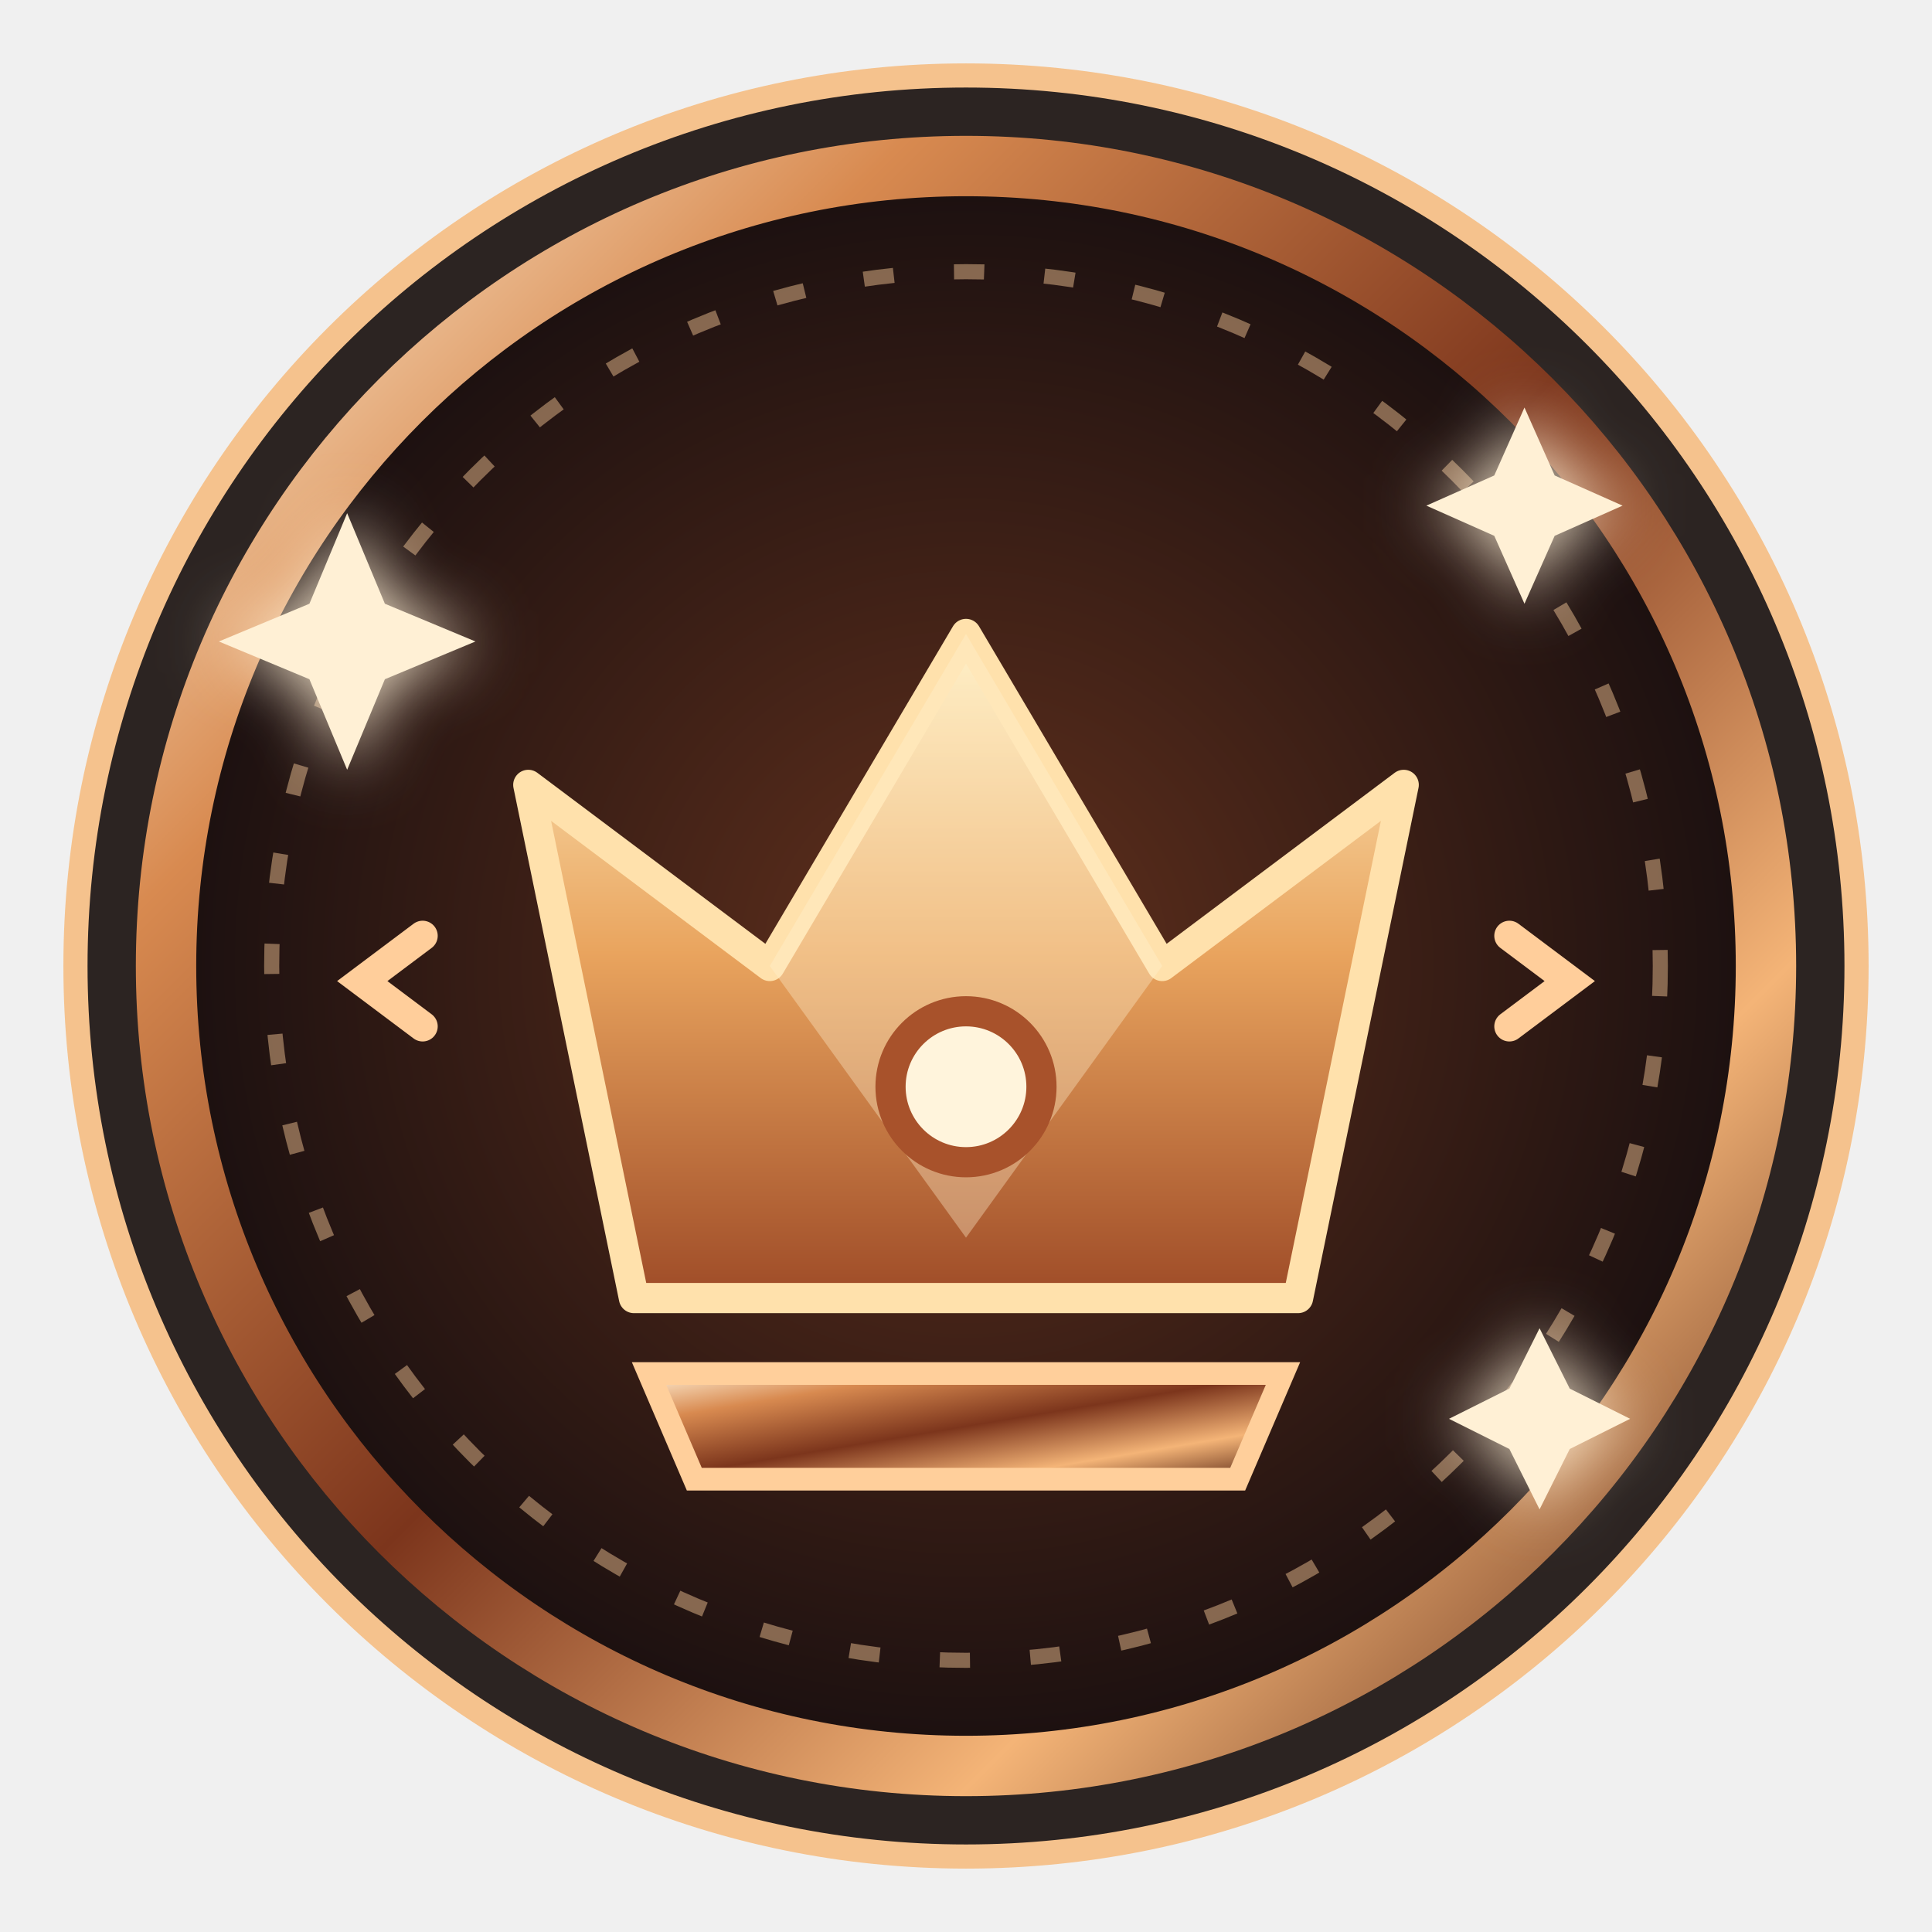
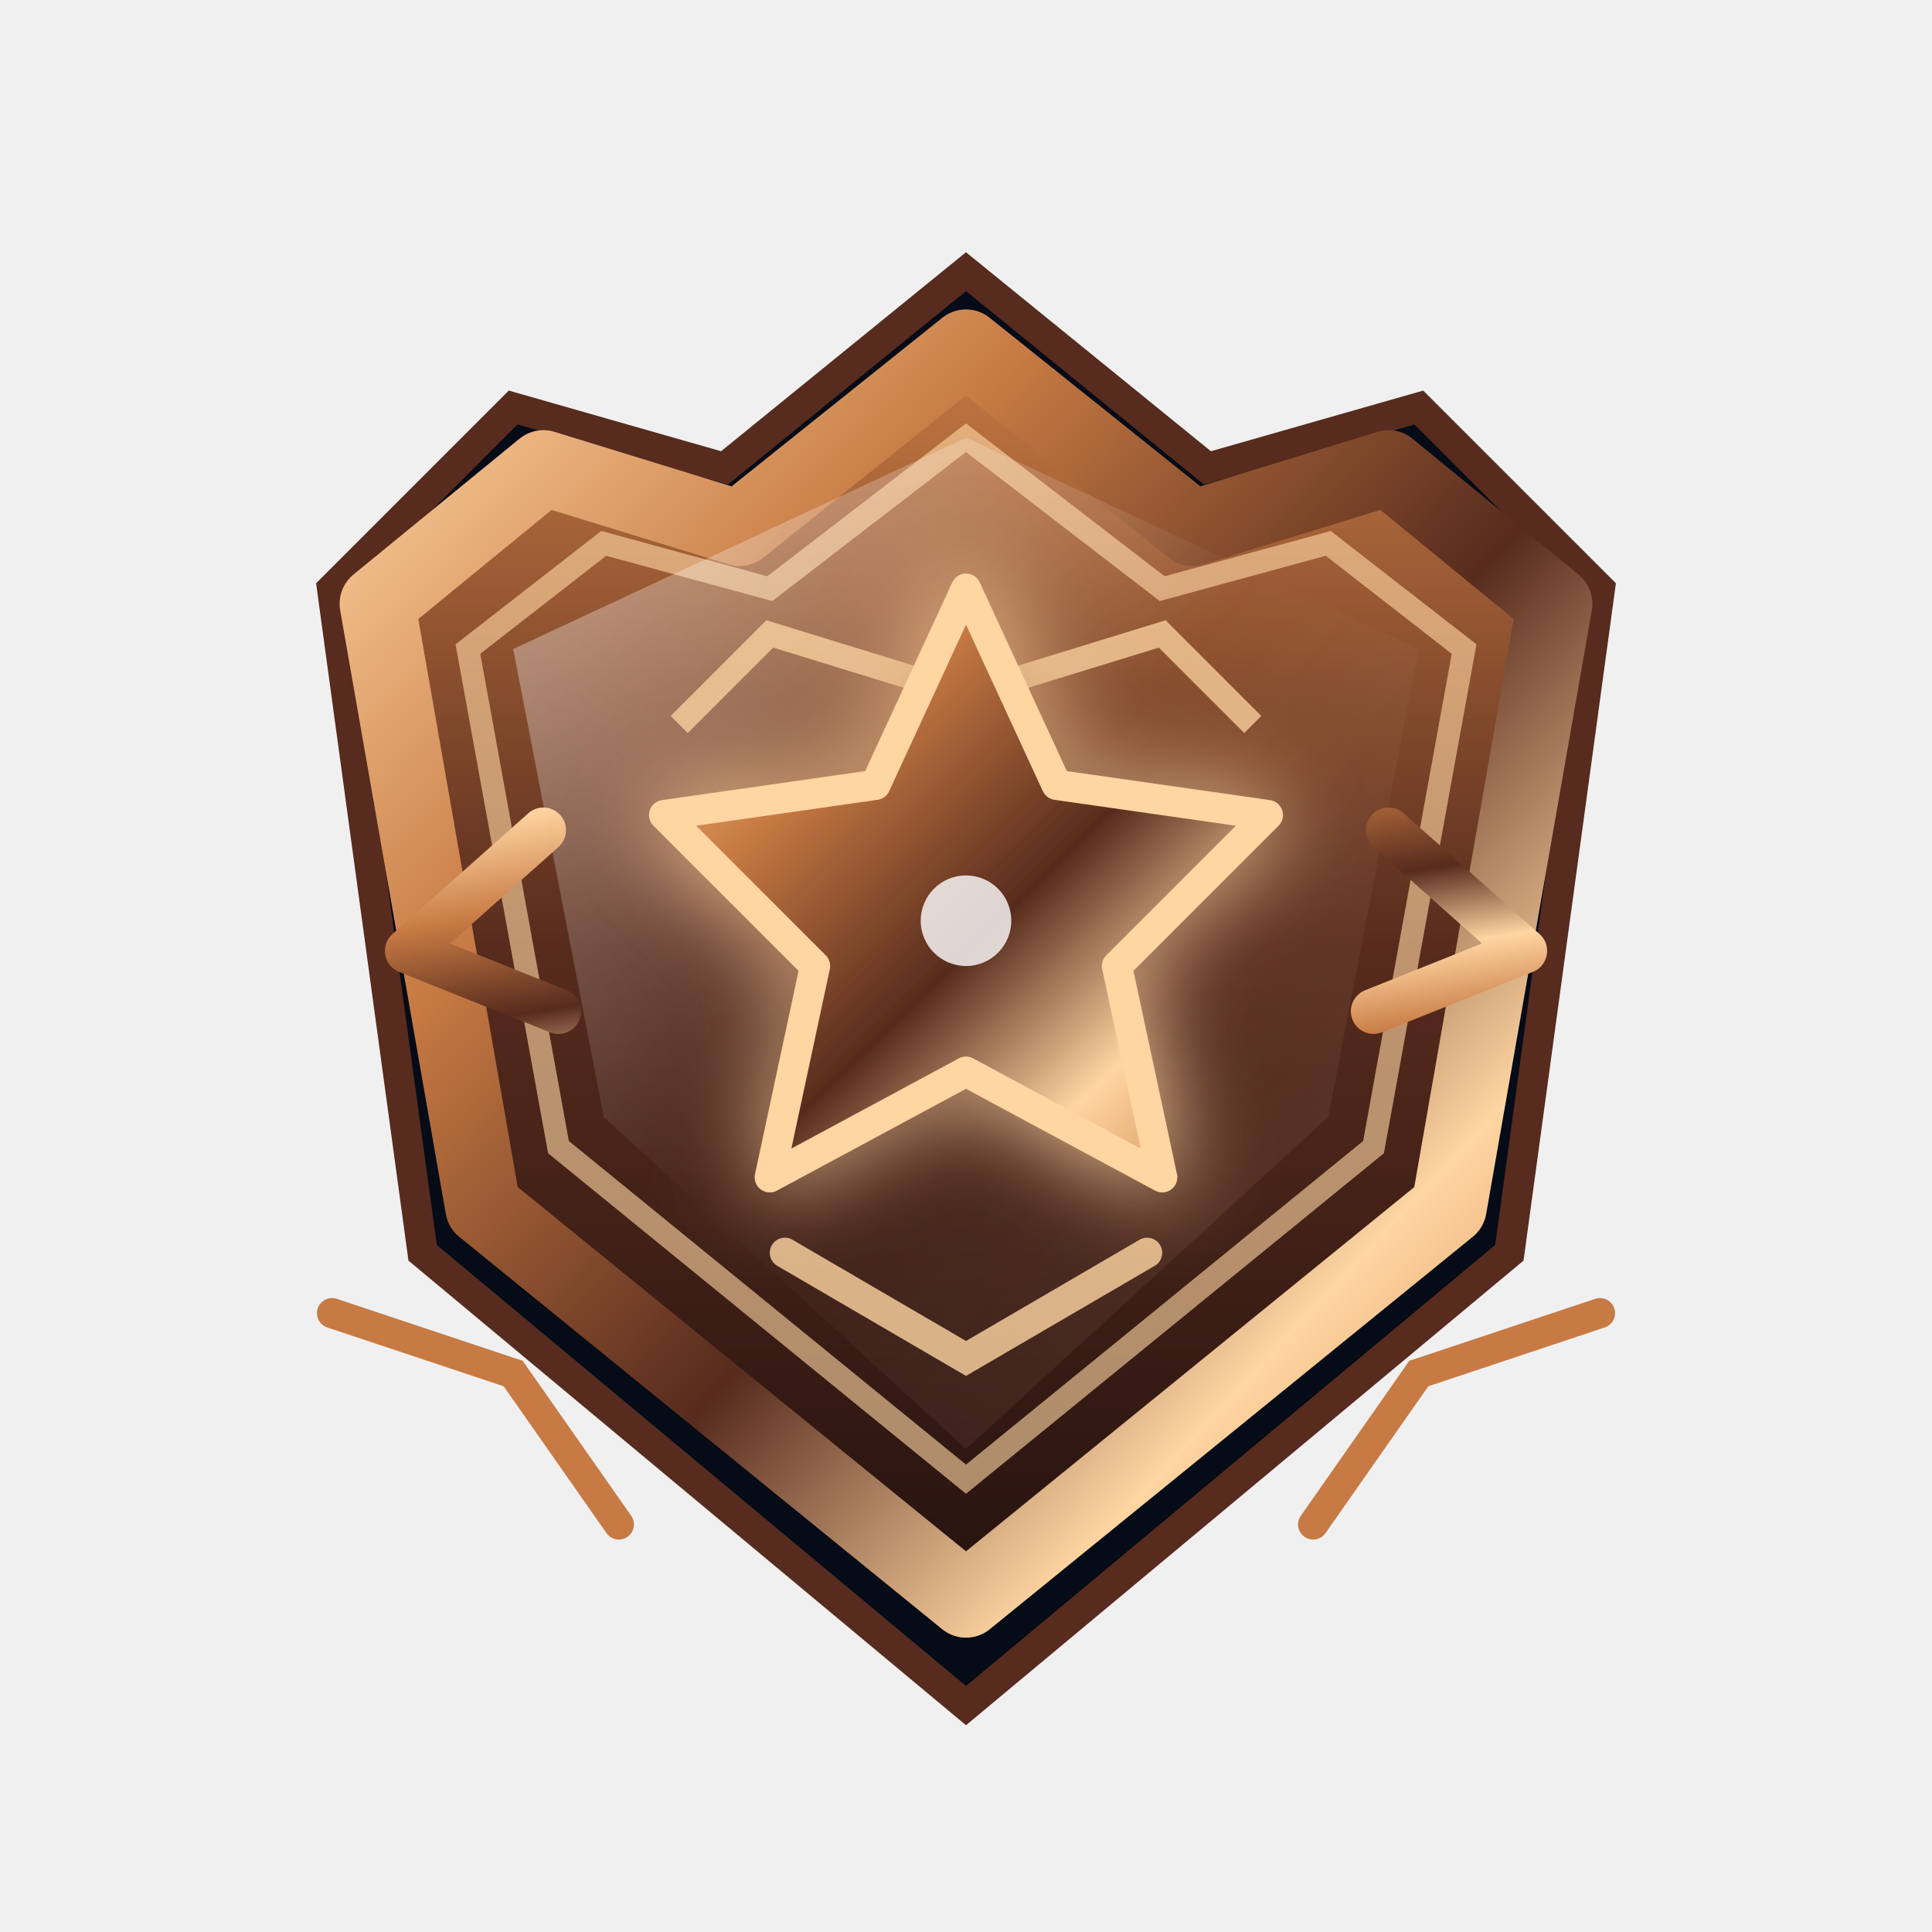
- <svg xmlns="http://www.w3.org/2000/svg" viewBox="0 0 128 128" role="img" aria-label="Insignia Bronce">
+ <svg xmlns="http://www.w3.org/2000/svg" viewBox="0 0 128 128" role="img" aria-label="Insignia de rango Bronce">
  <defs>
-     <linearGradient id="metal" x1="0" y1="0" x2="1" y2="1">
-       <stop stop-color="#fff0d6" />
-       <stop offset=".22" stop-color="#d88a50" />
-       <stop offset=".5" stop-color="#7c351c" />
-       <stop offset=".76" stop-color="#f4b477" />
-       <stop offset="1" stop-color="#552312" />
+     <linearGradient id="r0metal" x1="0" y1="0" x2="1" y2="1">
+       <stop stop-color="#ffd5a2" />
+       <stop offset=".28" stop-color="#c77a43" />
+       <stop offset=".56" stop-color="#572b1d" />
+       <stop offset=".78" stop-color="#ffd5a2" />
+       <stop offset="1" stop-color="#c77a43" />
    </linearGradient>
-     <linearGradient id="gold" x1="0" y1="0" x2="0" y2="1">
-       <stop stop-color="#fff0c4" />
-       <stop offset=".48" stop-color="#e9a45e" />
-       <stop offset="1" stop-color="#9e4b27" />
+     <linearGradient id="r0face" x1="0" y1="0" x2="0" y2="1">
+       <stop stop-color="#c77a43" />
+       <stop offset=".48" stop-color="#572b1d" />
+       <stop offset="1" stop-color="#24120f" />
    </linearGradient>
-     <radialGradient id="bg">
-       <stop stop-color="#63311d" />
-       <stop offset="1" stop-color="#1b1010" />
-     </radialGradient>
-     <filter id="glow">
-       <feGaussianBlur stdDeviation="2.2" result="b" />
+     <linearGradient id="r0shine" x1="0" y1="0" x2="1" y2="1">
+       <stop stop-color="#fff" stop-opacity=".72" />
+       <stop offset=".48" stop-color="#fff" stop-opacity="0" />
+       <stop offset="1" stop-color="#e89a5b" stop-opacity=".22" />
+     </linearGradient>
+     <filter id="r0glow" x="-40%" y="-40%" width="180%" height="180%">
+       <feGaussianBlur stdDeviation="3" result="b" />
      <feMerge>
        <feMergeNode in="b" />
        <feMergeNode in="SourceGraphic" />
      </feMerge>
    </filter>
  </defs>
-   <circle cx="64" cy="64" r="59" fill="#160d0b" stroke="#f5bd82" stroke-width="1.6" opacity=".9" />
-   <circle cx="64" cy="64" r="53" fill="url(#bg)" stroke="url(#metal)" stroke-width="4" />
-   <circle cx="64" cy="64" r="46" fill="none" stroke="#ffcf9b" stroke-opacity=".45" stroke-width="1" stroke-dasharray="2 4" />
-   <g fill="#fff0d5" filter="url(#glow)">
-     <path d="M23 34l2.5 6 6 2.5-6 2.5-2.5 6-2.5-6-6-2.5 6-2.5z" />
-     <path d="M101 27l2 4.5 4.5 2-4.5 2-2 4.5-2-4.5-4.5-2 4.5-2z" />
-     <path d="M102 88l2 4 4 2-4 2-2 4-2-4-4-2 4-2z" />
-   </g>
-   <path d="M35 52l16 12 13-22 13 22 16-12-7 34H42z" fill="url(#gold)" stroke="#ffe1ac" stroke-width="2" stroke-linejoin="round" />
-   <path d="M43 91h42l-3 7H46z" fill="url(#metal)" stroke="#ffcf9b" stroke-width="1.5" />
-   <path d="M51 64l13-22 0 40zM77 64L64 42v40z" fill="#fff0cf" opacity=".36" />
-   <circle cx="64" cy="72" r="5" fill="#fff4dc" stroke="#a8522b" stroke-width="2" />
-   <path d="M28 62l-4 3 4 3M100 62l4 3-4 3" fill="none" stroke="#ffce9b" stroke-width="2" stroke-linecap="round" />
+   <path d="M22 39 34 27 48 31 64 18 80 31 94 27 106 39 100 83 64 113 28 83Z" fill="#050b17" stroke="#572b1d" stroke-width="2" />
+   <path d="M25 40 36 31 49 35 64 23 79 35 92 31 103 40 96 80 64 106 32 80Z" fill="url(#r0face)" stroke="url(#r0metal)" stroke-width="5" stroke-linejoin="round" />
+   <path d="M31 43 40 36 51 39 64 29 77 39 88 36 97 43 91 76 64 98 37 76Z" fill="none" stroke="#ffd5a2" stroke-opacity=".62" stroke-width="1.5" />
+   <path d="M34 43 64 29 94 43 88 74 64 96 40 74Z" fill="url(#r0shine)" opacity=".6" />
+   <path d="M36 55 27 63 37 67M92 55 101 63 91 67" fill="none" stroke="url(#r0metal)" stroke-width="3" stroke-linecap="round" stroke-linejoin="round" />
+   <path d="M45 48 51 42 64 46 77 42 83 48" fill="none" stroke="#ffd5a2" stroke-opacity=".75" stroke-width="1.6" />
+   <path d="M64 39 70 52 84 54 74 64 77 78 64 71 51 78 54 64 44 54 58 52Z" fill="url(#r0metal)" stroke="#ffd5a2" stroke-width="2" stroke-linejoin="round" filter="url(#r0glow)" />
+   <path d="M52 83 64 90 76 83" fill="none" stroke="#ffd5a2" stroke-opacity=".8" stroke-width="2" stroke-linecap="round" />
+   <circle cx="64" cy="61" r="3" fill="#fff" opacity=".8" />
+   <path d="M22 87 34 91 41 101M106 87 94 91 87 101" fill="none" stroke="#c77a43" stroke-width="2" stroke-linecap="round" />
</svg>
